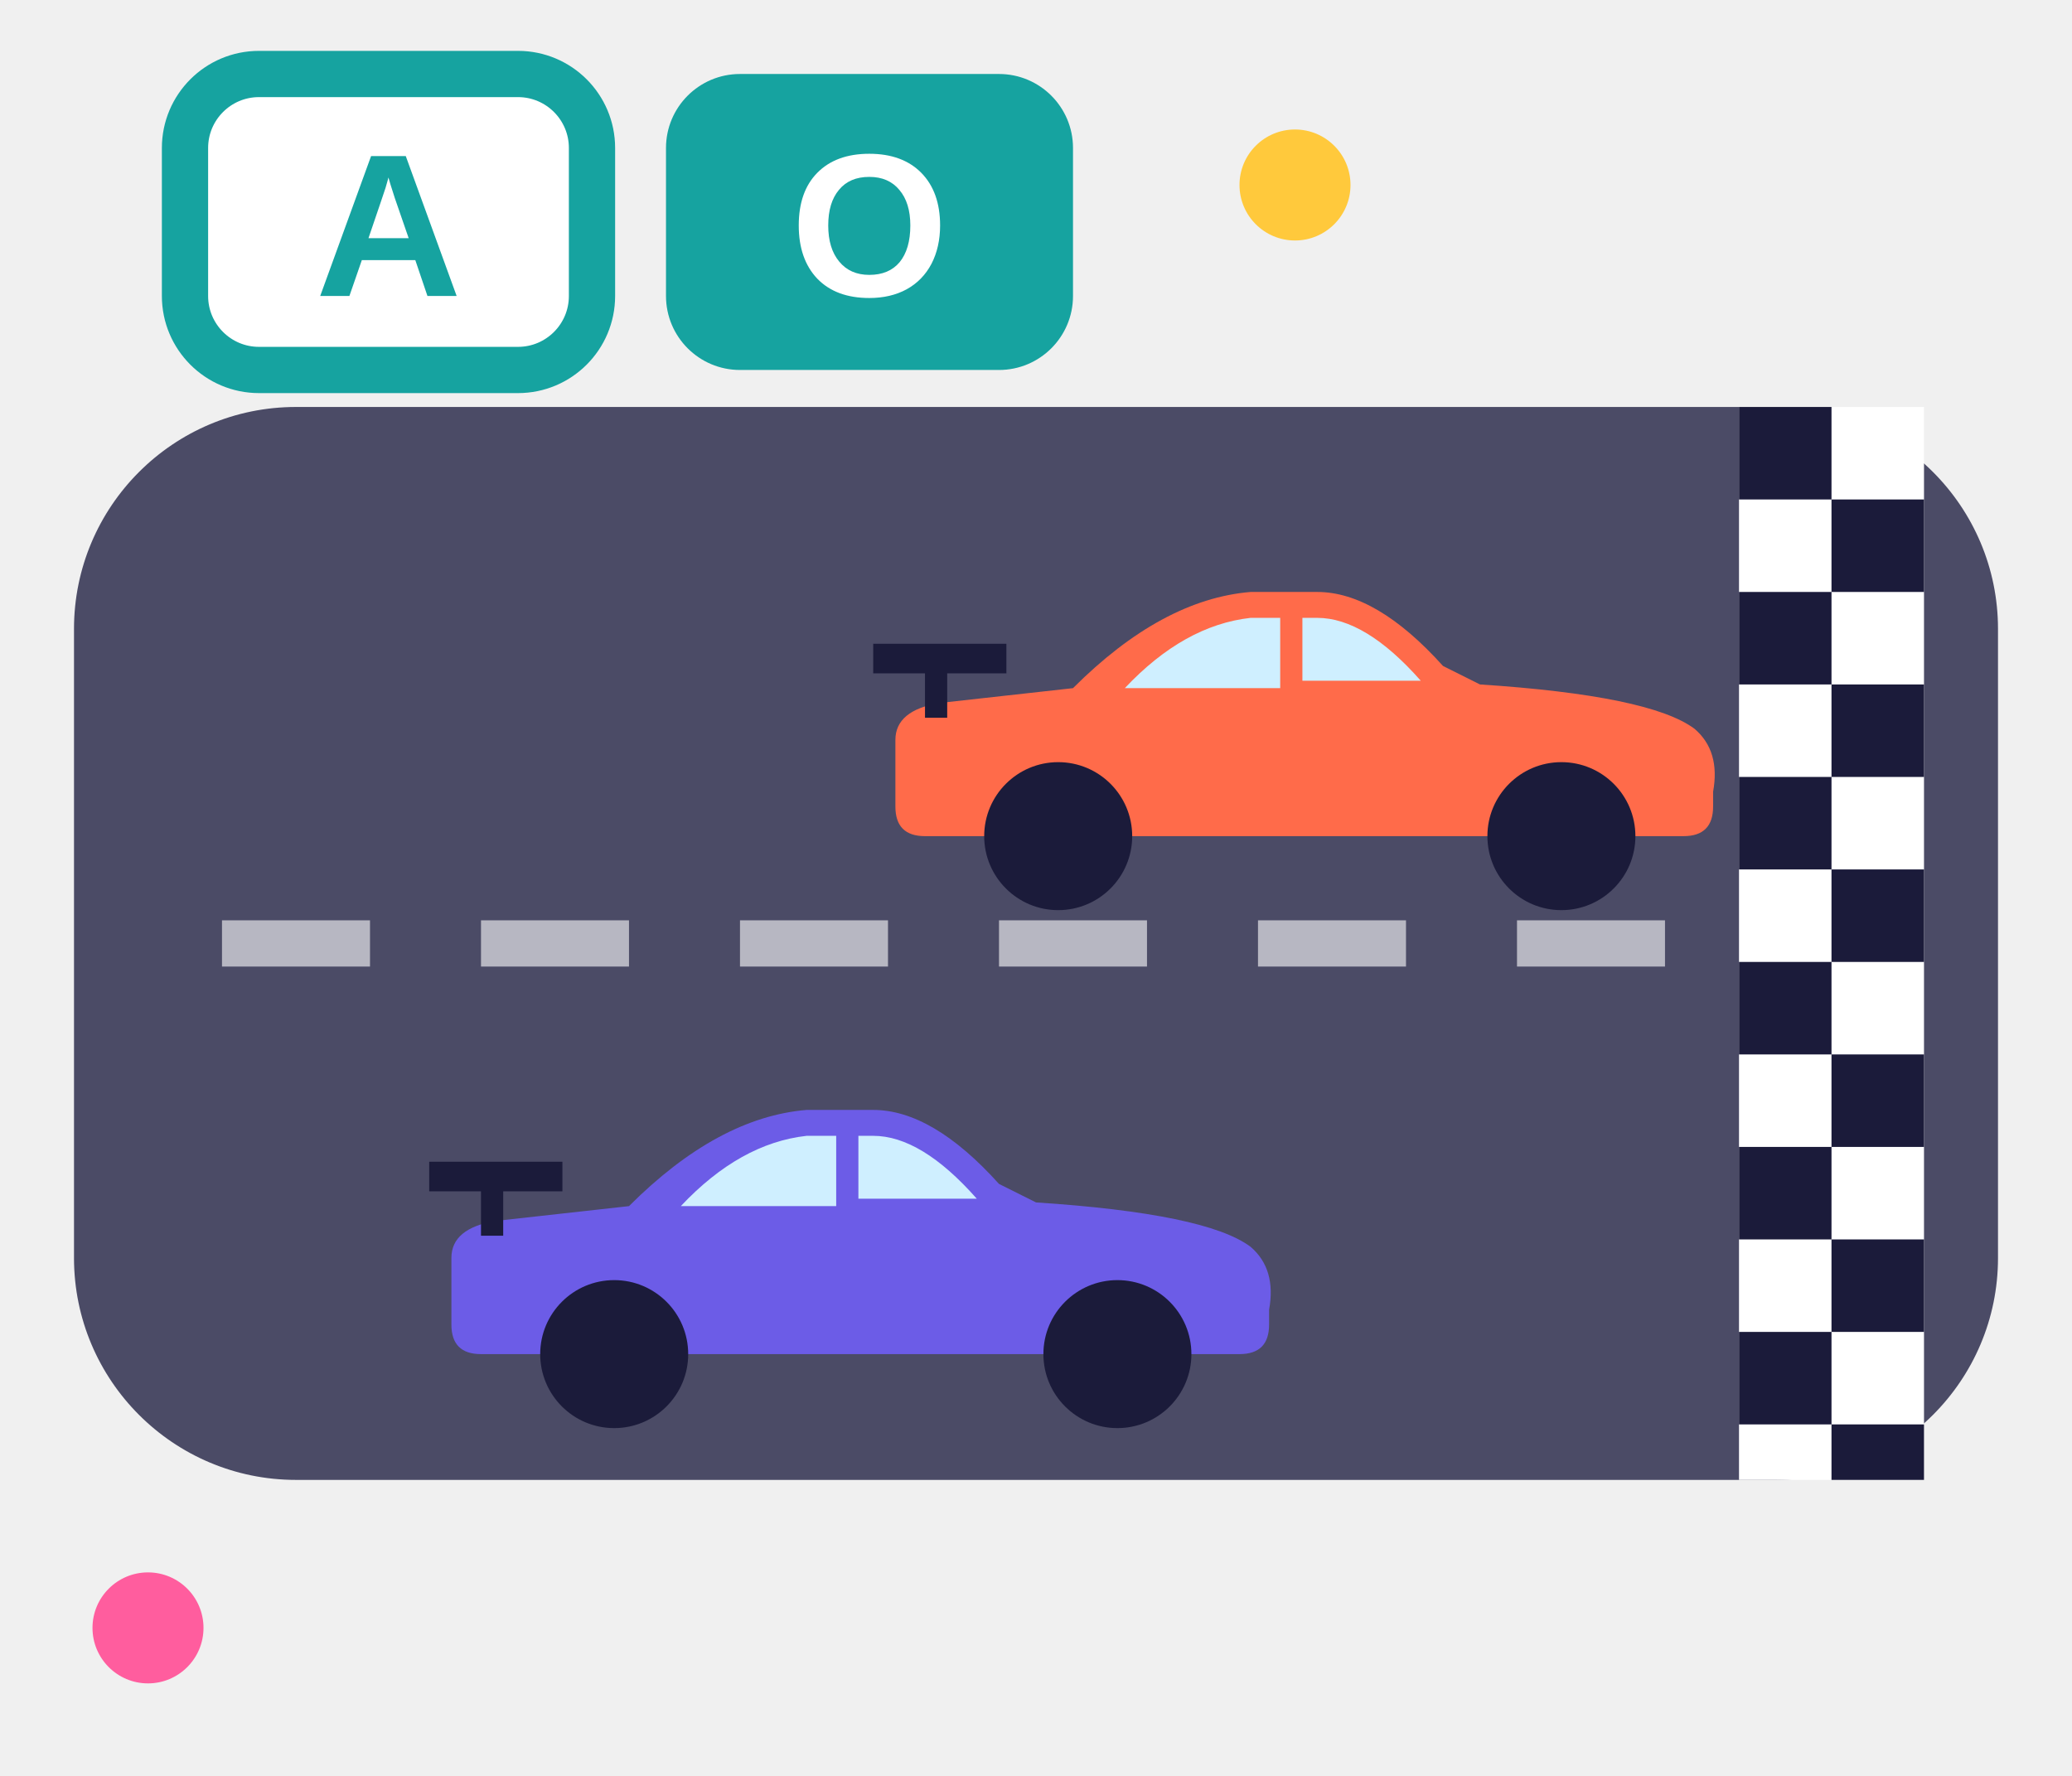
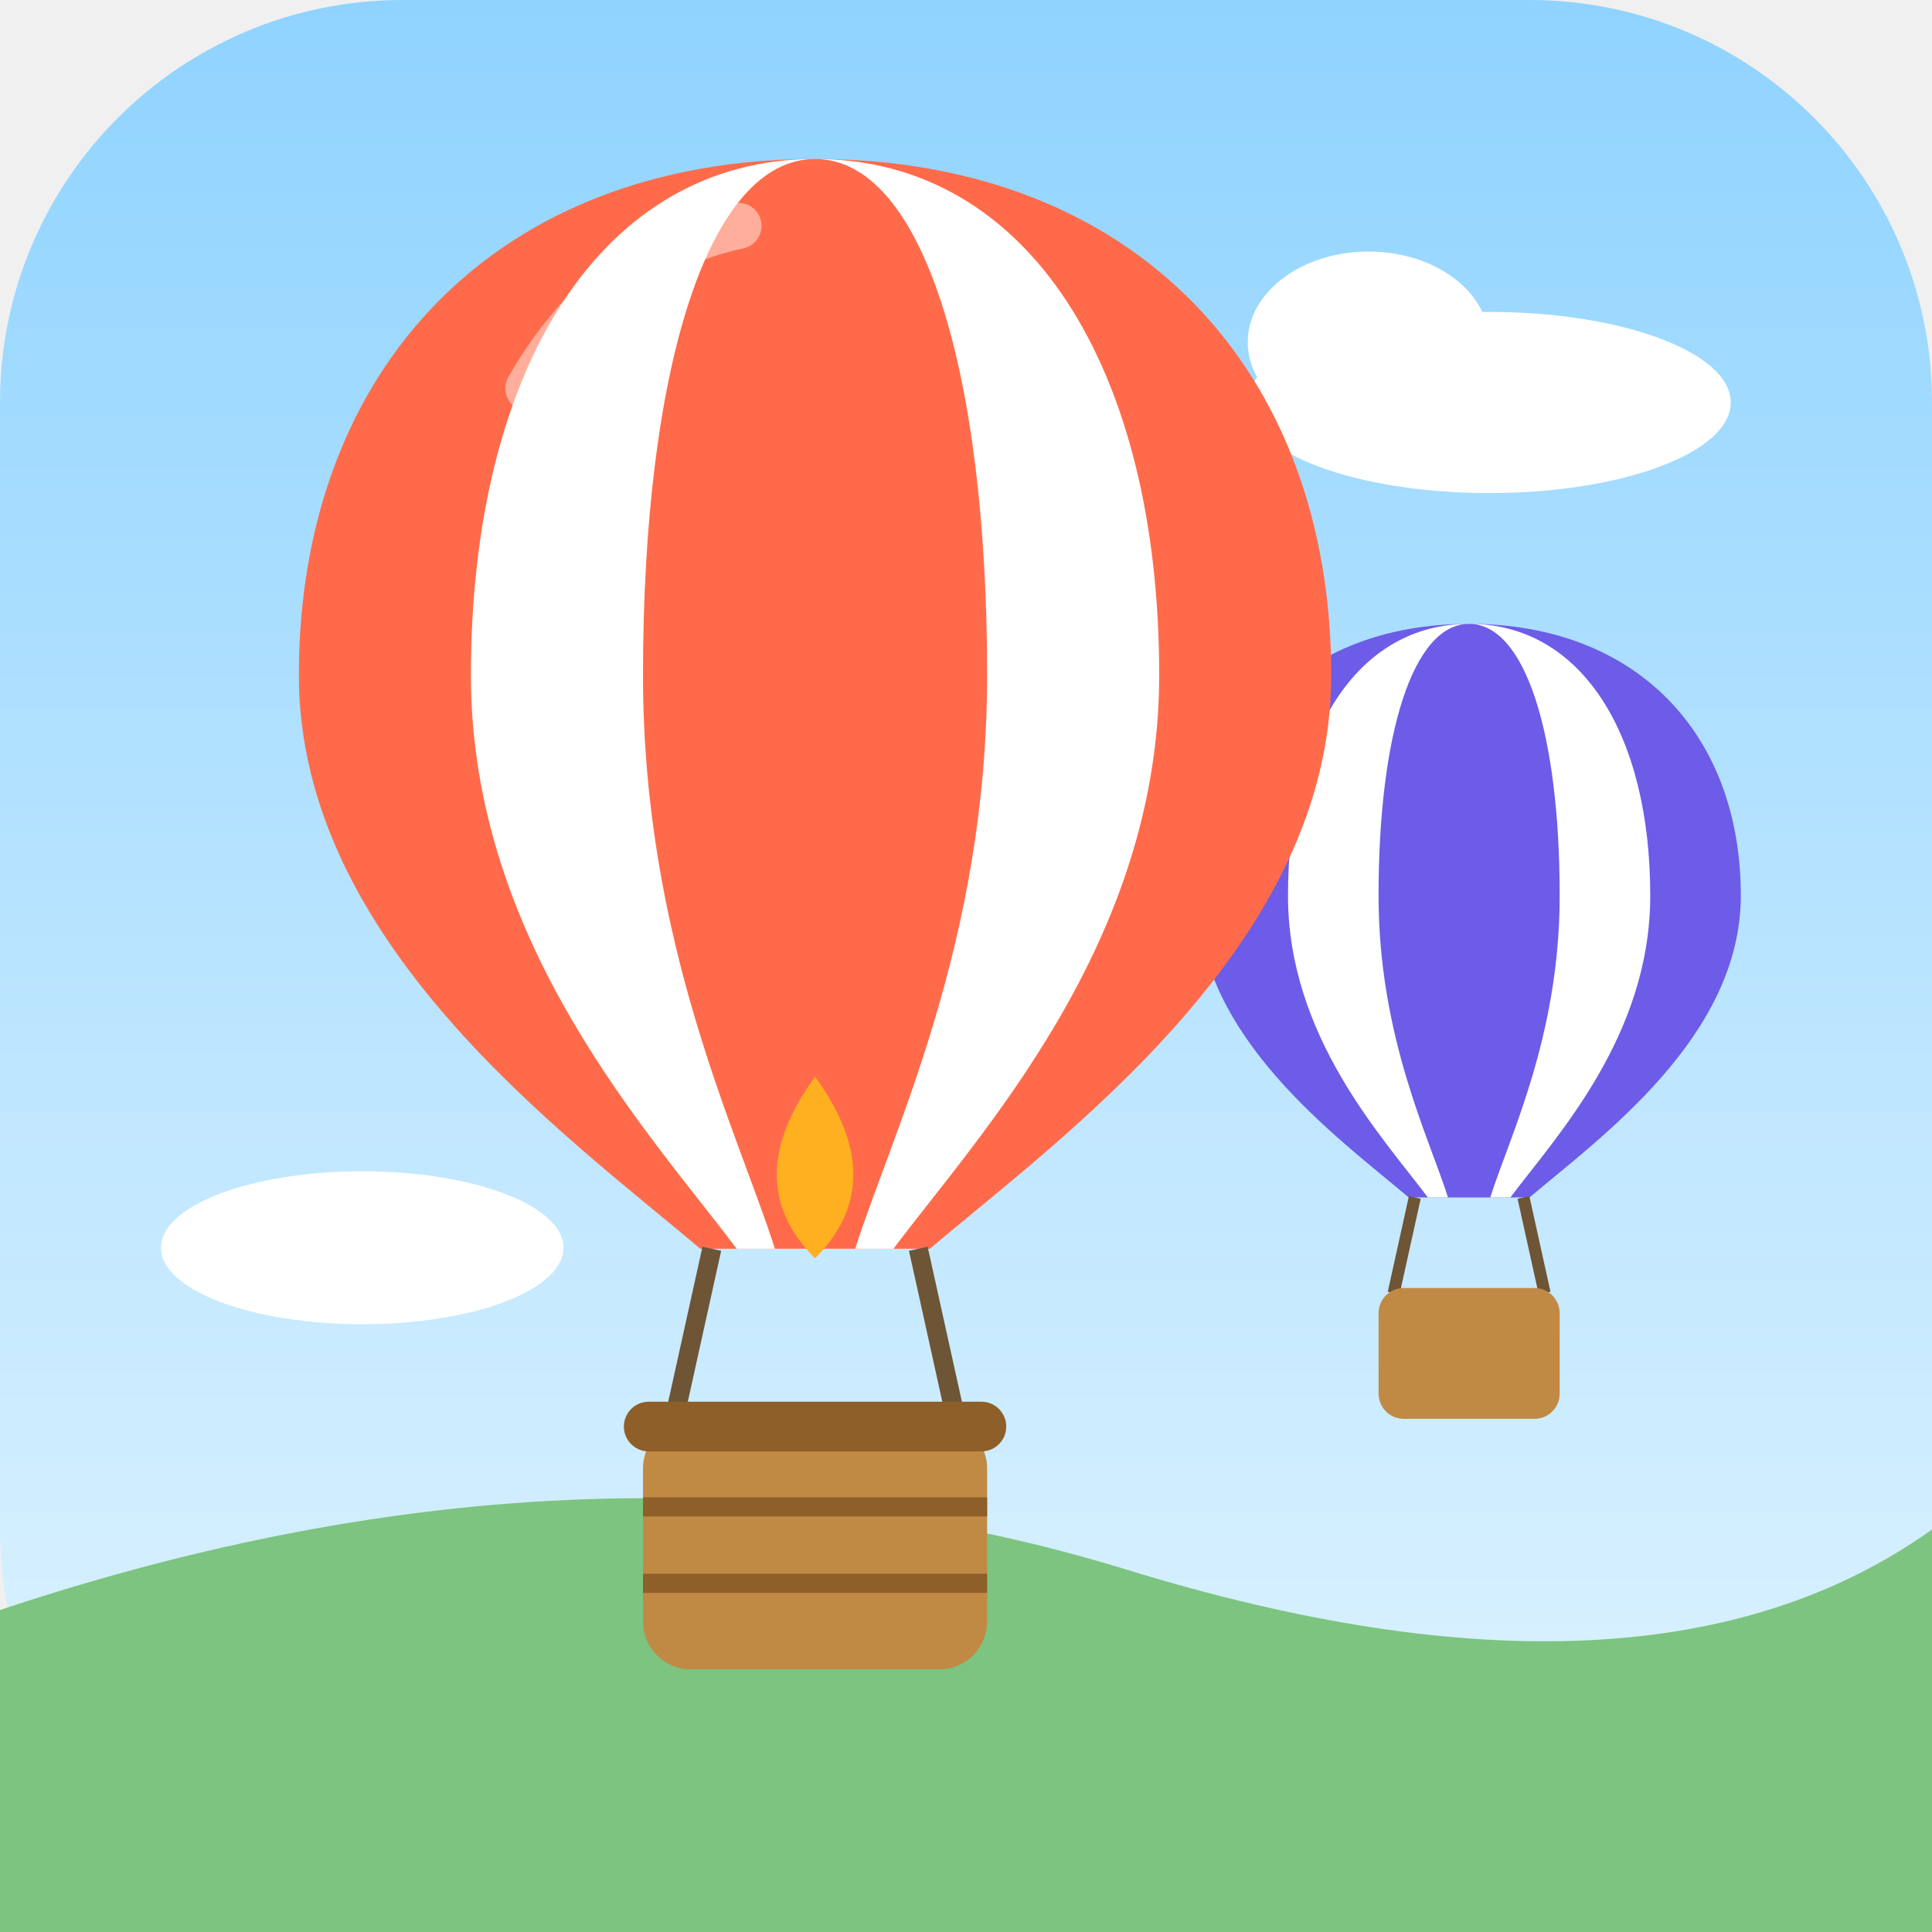
- <svg xmlns="http://www.w3.org/2000/svg" viewBox="0 0 112 96">
-   <rect x="4" y="22" width="104" height="58" rx="12" fill="#4B4B66" />
-   <line x1="12" y1="51" x2="96" y2="51" stroke="#fff" stroke-width="2.5" stroke-dasharray="8 6" opacity=".6" />
-   <rect x="94" y="22" width="10" height="58" fill="#fff" />
-   <path d="M94 22h5v5h-5zM99 27h5v5h-5zM94 32h5v5h-5zM99 37h5v5h-5zM94 42h5v5h-5zM99 47h5v5h-5zM94 52h5v5h-5zM99 57h5v5h-5zM94 62h5v5h-5zM99 67h5v5h-5zM94 72h5v5h-5zM99 77h5v3h-5z" fill="#1B1B3A" />
-   <g transform="translate(46 26) scale(.4)">
-     <path d="M6 44 V35 Q6 31 12 30 L30 28 Q42 16 54 15 H63 Q71 15 80 25 L85 27.5 Q108 29 114 33.5 Q117.5 36.5 116.5 42 V44 Q116.5 48 112.5 48 H10 Q6 48 6 44 Z" fill="#FF6B4A" />
-     <path d="M37 28 Q45 19.5 54 18.5 H58 V28 Z M61 18.5 H63 Q69.5 18.5 77 27 H61 Z" fill="#CFEFFF" />
-     <path d="M3 22 H21 V26 H3 Z M10 25 h3 v7 h-3 Z" fill="#1B1B3A" />
-     <circle cx="28" cy="48" r="10" fill="#1B1B3A" />
-     <circle cx="96" cy="48" r="10" fill="#1B1B3A" />
+ <svg xmlns="http://www.w3.org/2000/svg" viewBox="0 0 96 96">
+   <defs>
+     <linearGradient id="sky" x1="0" y1="0" x2="0" y2="1">
+       <stop offset="0" stop-color="#8FD3FF" />
+       <stop offset="1" stop-color="#E3F5FF" />
+     </linearGradient>
+   </defs>
+   <rect width="96" height="96" rx="20" fill="url(#sky)" />
+   <g fill="#fff">
+     <ellipse cx="74" cy="20" rx="12" ry="4.5" />
+     <ellipse cx="68" cy="17" rx="6" ry="4.5" />
+     <ellipse cx="18" cy="62" rx="10" ry="3.8" />
  </g>
-   <g transform="translate(22 54) scale(.4)">
-     <path d="M6 44 V35 Q6 31 12 30 L30 28 Q42 16 54 15 H63 Q71 15 80 25 L85 27.5 Q108 29 114 33.5 Q117.5 36.5 116.5 42 V44 Q116.5 48 112.5 48 H10 Q6 48 6 44 Z" fill="#6C5CE7" />
-     <path d="M37 28 Q45 19.5 54 18.5 H58 V28 Z M61 18.5 H63 Q69.5 18.5 77 27 H61 Z" fill="#CFEFFF" />
-     <path d="M3 22 H21 V26 H3 Z M10 25 h3 v7 h-3 Z" fill="#1B1B3A" />
-     <circle cx="28" cy="48" r="10" fill="#1B1B3A" />
-     <circle cx="96" cy="48" r="10" fill="#1B1B3A" />
+   <path d="M0 80 Q30 70 56 78 T96 76 V76 96 H0 Z" fill="#7CC47F" />
+   <g transform="translate(58 30) scale(.5)">
+     <path d="M30 2 C46.7 2 57 13 57 29 C57 43 43.1 53 36 59 H24 C16.9 53 3 43 3 29 C3 13 13.3 2 30 2 Z" fill="#6C5CE7" />
+     <path d="M30 2 C41.2 2 48 13 48 29 C48 43 38.6 53 34.1 59 H25.9 C21.4 53 12 43 12 29 C12 13 18.8 2 30 2 Z" fill="#fff" />
+     <path d="M30 2 C35.6 2 39 13 39 29 C39 43 34 53 32.1 59 H27.9 C26 53 21 43 21 29 C21 13 24.4 2 30 2 Z" fill="#6C5CE7" />
+     <path d="M24.6 59 L22.5 68.5 M35.4 59 L37.5 68.5" stroke="#6E5536" stroke-width="1.2" />
+     <rect x="21" y="68" width="18" height="13" rx="2.5" fill="#C08A45" />
  </g>
-   <rect x="10" y="4" width="22" height="16" rx="4" fill="#fff" stroke="#16A3A0" stroke-width="2.5" />
-   <text x="21" y="16" text-anchor="middle" font-family="Arial Rounded MT Bold, Arial, sans-serif" font-weight="700" font-size="11" fill="#16A3A0">А</text>
-   <rect x="36" y="4" width="22" height="16" rx="4" fill="#16A3A0" />
-   <text x="47" y="16" text-anchor="middle" font-family="Arial Rounded MT Bold, Arial, sans-serif" font-weight="700" font-size="11" fill="#fff">О</text>
-   <circle cx="70" cy="10" r="3" fill="#FFC93C" />
-   <circle cx="8" cy="88" r="3" fill="#FF5D9E" />
+   <g transform="translate(12 6) scale(.95)">
+     <path d="M30 2 C46.7 2 57 13 57 29 C57 43 43.1 53 36 59 H24 C16.9 53 3 43 3 29 C3 13 13.3 2 30 2 Z" fill="#FF6B4A" />
+     <path d="M30 2 C41.2 2 48 13 48 29 C48 43 38.6 53 34.1 59 H25.9 C21.4 53 12 43 12 29 C12 13 18.8 2 30 2 Z" fill="#fff" />
+     <path d="M30 2 C35.6 2 39 13 39 29 C39 43 34 53 32.1 59 H27.9 C26 53 21 43 21 29 C21 13 24.4 2 30 2 Z" fill="#FF6B4A" />
+     <path d="M15 14 Q19 7 26 5.5" stroke="#fff" stroke-width="2.4" stroke-linecap="round" fill="none" opacity=".45" />
+     <path d="M30 50 Q34 55.5 30 59.5 Q26 55.5 30 50 Z" fill="#FFB020" />
+     <path d="M24.6 59 L22.5 68.5 M35.4 59 L37.5 68.5" stroke="#6E5536" stroke-width="1" />
+     <rect x="21" y="68" width="18" height="13" rx="2.5" fill="#C08A45" />
+     <path d="M21 72.5 H39 M21 76.5 H39" stroke="#8E5F28" stroke-width="1" />
+     <rect x="20" y="67" width="20" height="2.6" rx="1.3" fill="#8E5F28" />
+   </g>
</svg>
